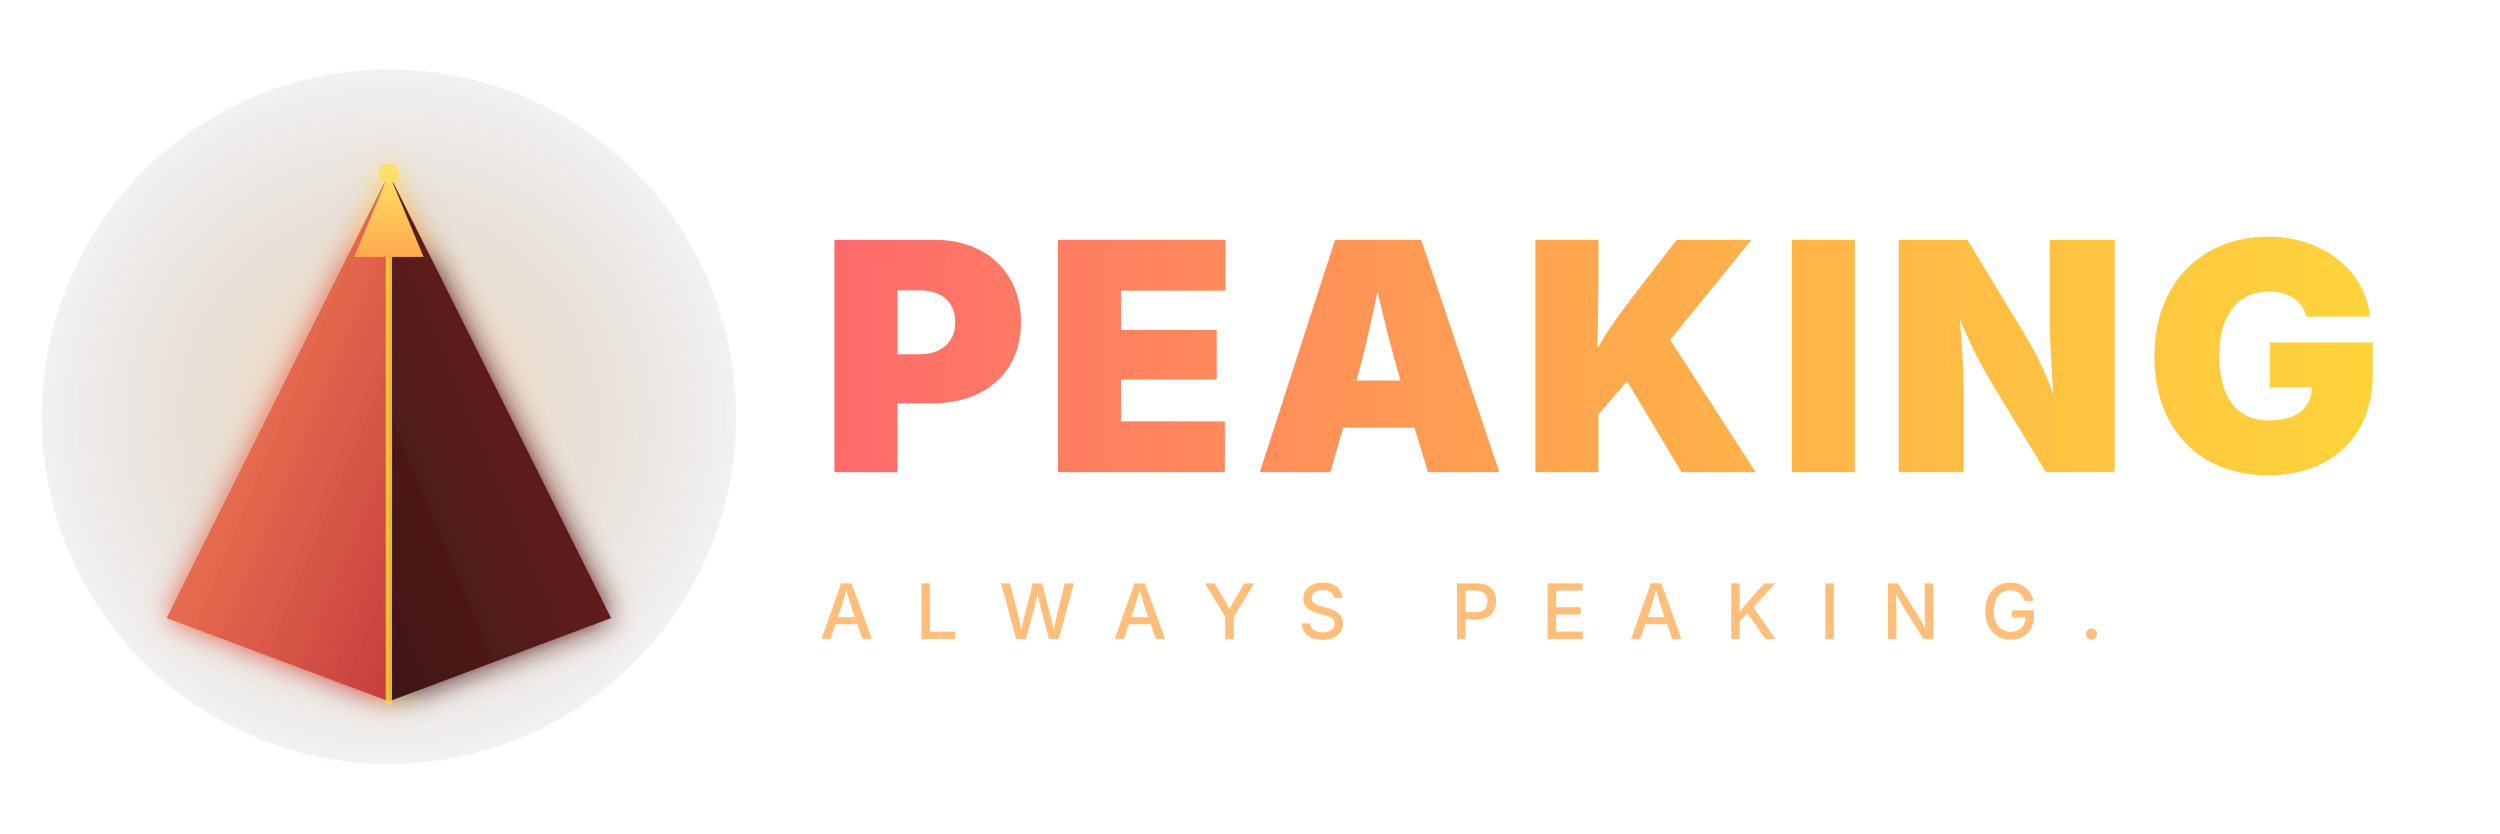
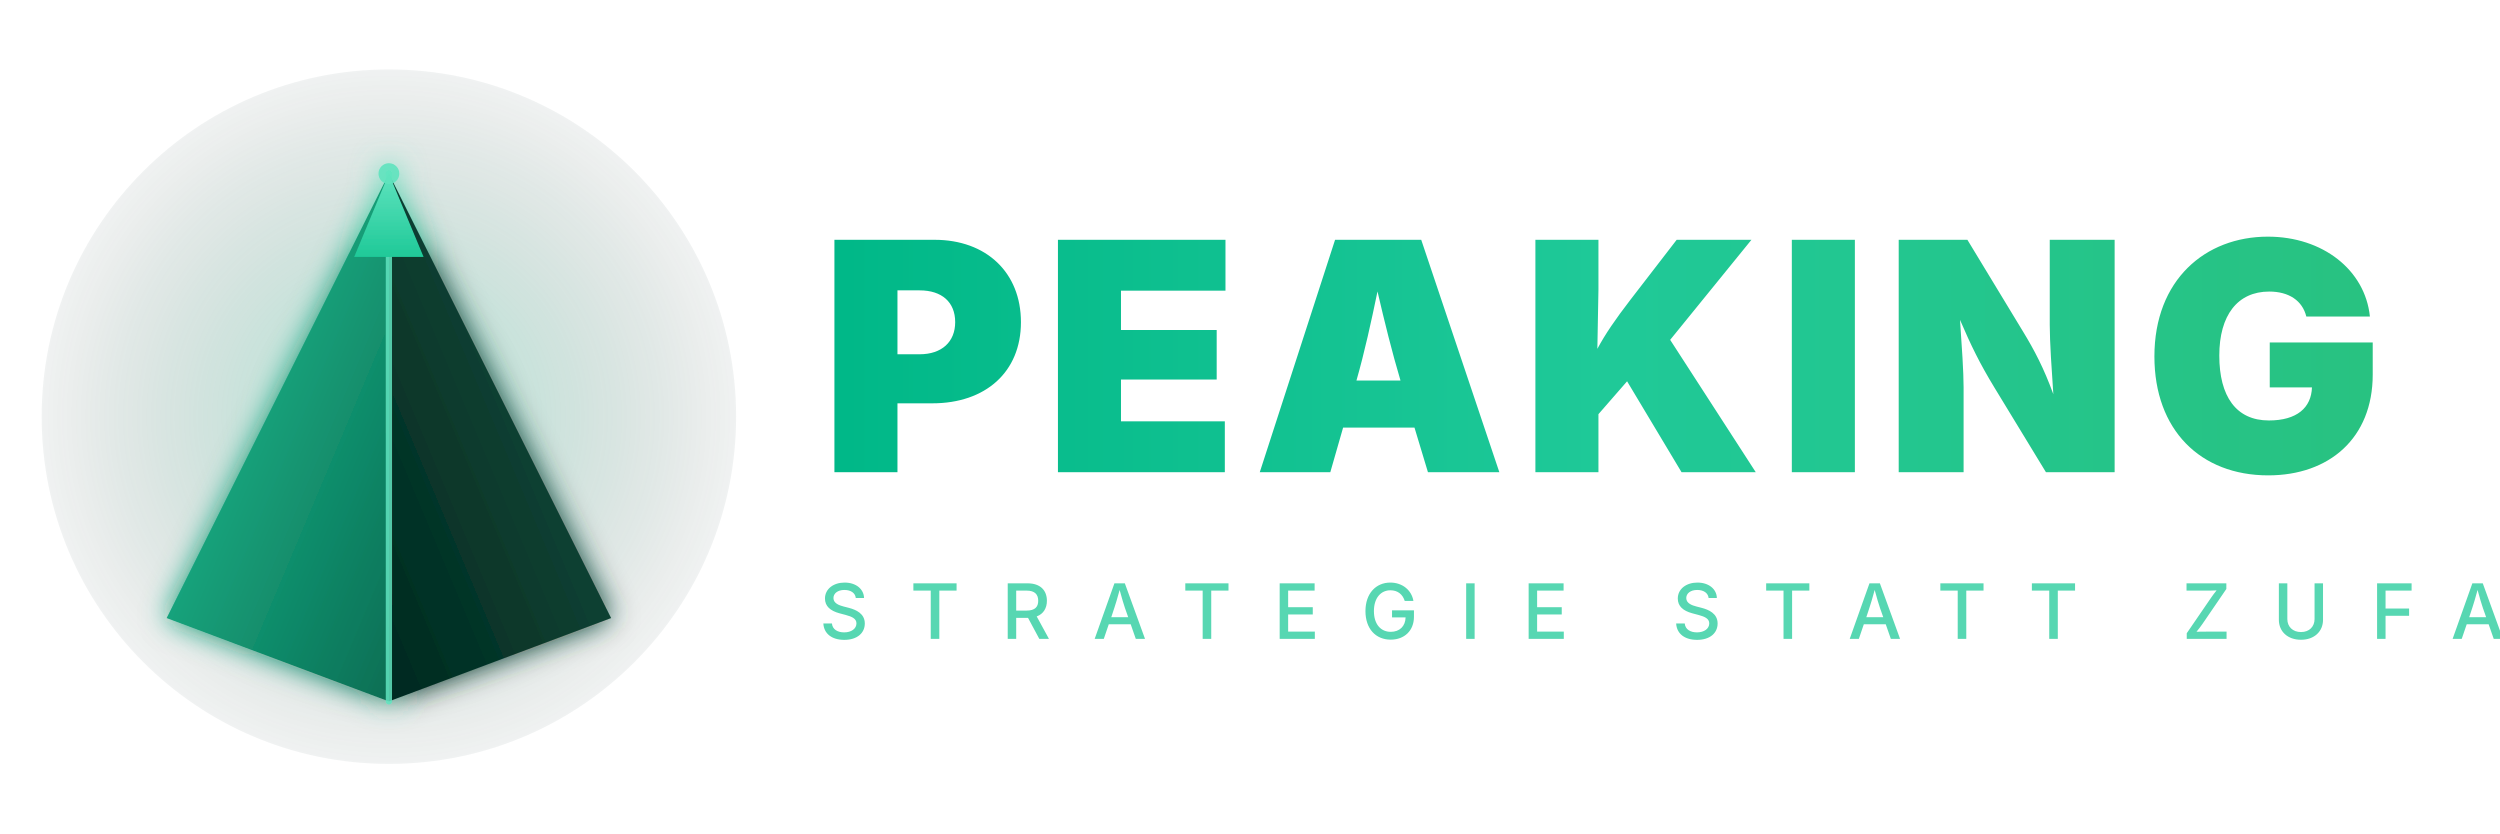
<svg xmlns="http://www.w3.org/2000/svg" viewBox="0 0 360 120" fill="none">
  <defs>
    <linearGradient id="wordmarkC" x1="0%" y1="0%" x2="100%" y2="0%">
-       <stop offset="0%" stop-color="#FF6B6B" />
-       <stop offset="50%" stop-color="#FFA94D" />
-       <stop offset="100%" stop-color="#FFD43B" />
+       <stop offset="0%" stop-color="#00B888" />
+       <stop offset="50%" stop-color="#1FC998" />
+       <stop offset="100%" stop-color="#28C281" />
    </linearGradient>
    <linearGradient id="pyrLightC" x1="50%" y1="0%" x2="50%" y2="100%">
-       <stop offset="0%" stop-color="#FFE066" />
-       <stop offset="100%" stop-color="#FFA94D" />
+       <stop offset="0%" stop-color="#5FE3BE" />
+       <stop offset="100%" stop-color="#1FC998" />
    </linearGradient>
    <linearGradient id="pyrLeftC" x1="0%" y1="0%" x2="100%" y2="100%">
-       <stop offset="0%" stop-color="#FF8E5A" />
-       <stop offset="100%" stop-color="#C73E3E" />
+       <stop offset="0%" stop-color="#1FC998" />
+       <stop offset="100%" stop-color="#0A6E54" />
    </linearGradient>
    <linearGradient id="pyrRightC" x1="100%" y1="0%" x2="0%" y2="100%">
-       <stop offset="0%" stop-color="#7A2828" />
-       <stop offset="100%" stop-color="#3F1414" />
+       <stop offset="0%" stop-color="#0A5240" />
+       <stop offset="100%" stop-color="#05291F" />
    </linearGradient>
    <radialGradient id="haloC" cx="50%" cy="50%" r="60%">
-       <stop offset="0%" stop-color="#FFA94D" stop-opacity="0.35" />
+       <stop offset="0%" stop-color="#1FC998" stop-opacity="0.35" />
      <stop offset="100%" stop-color="transparent" />
    </radialGradient>
    <filter id="glowC" x="-30%" y="-30%" width="160%" height="160%">
      <feGaussianBlur stdDeviation="2" result="b" />
      <feMerge>
        <feMergeNode in="b" />
        <feMergeNode in="SourceGraphic" />
      </feMerge>
    </filter>
  </defs>
  <circle cx="56" cy="60" r="50" fill="url(#haloC)" />
  <g transform="translate(56 25)" filter="url(#glowC)">
    <path d="M 0 0 L 32 64 L 0 76 Z" fill="url(#pyrRightC)" />
    <path d="M 0 0 L -32 64 L 0 76 Z" fill="url(#pyrLeftC)" />
-     <path d="M 0 0 L 0 76" stroke="#FFD43B" stroke-width="0.9" stroke-opacity="0.85" stroke-linecap="round" />
+     <path d="M 0 0 L 0 76" stroke="#5FE3BE" stroke-width="0.9" stroke-opacity="0.85" stroke-linecap="round" />
    <path d="M 0 0 L -5 12 L 5 12 Z" fill="url(#pyrLightC)" />
-     <circle cx="0" cy="0" r="1.5" fill="#FFE066" opacity="0.9" />
+     <circle cx="0" cy="0" r="1.5" fill="#5FE3BE" opacity="0.9" />
  </g>
  <text x="118" y="68" font-family="-apple-system, system-ui, sans-serif" font-size="46" font-weight="900" fill="url(#wordmarkC)" letter-spacing="2">PEAKING</text>
-   <text x="118" y="92" font-family="-apple-system, system-ui, sans-serif" font-size="11" font-weight="500" fill="#FFA94D" letter-spacing="6" opacity="0.75">ALWAYS PEAKING.</text>
+   <text x="118" y="92" font-family="-apple-system, system-ui, sans-serif" font-size="11" font-weight="500" fill="#1FC998" letter-spacing="6" opacity="0.75">STRATEGIE STATT ZUFALL.</text>
</svg>
